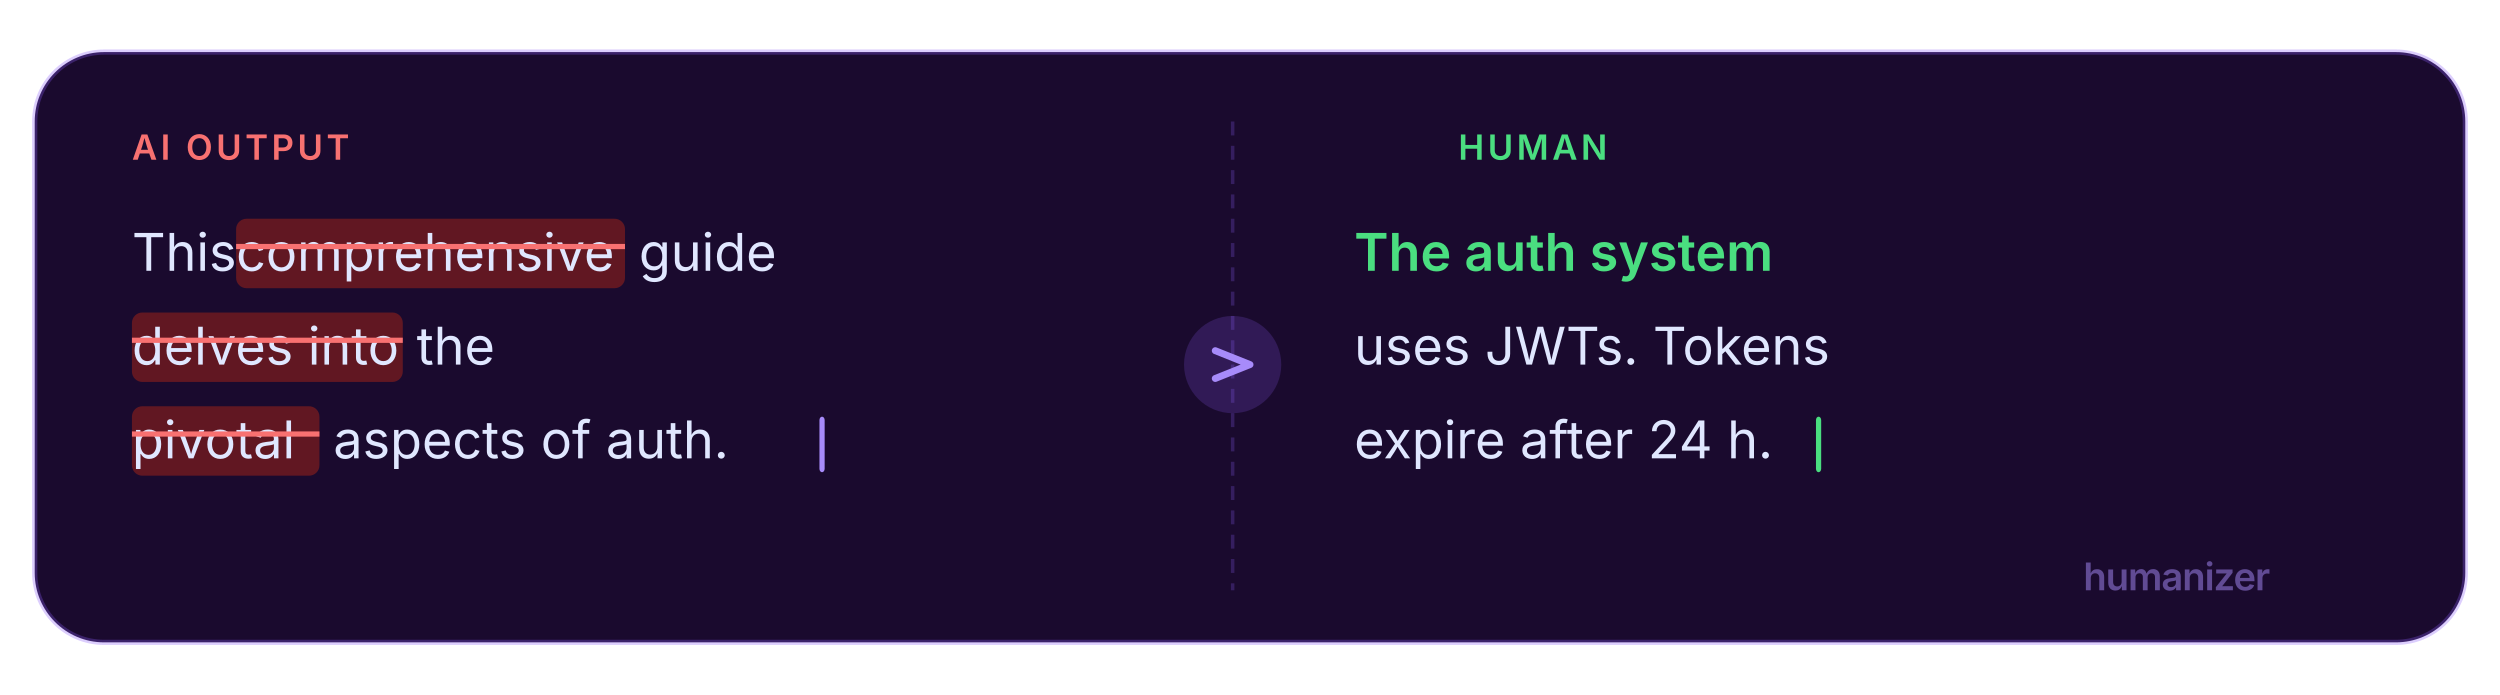
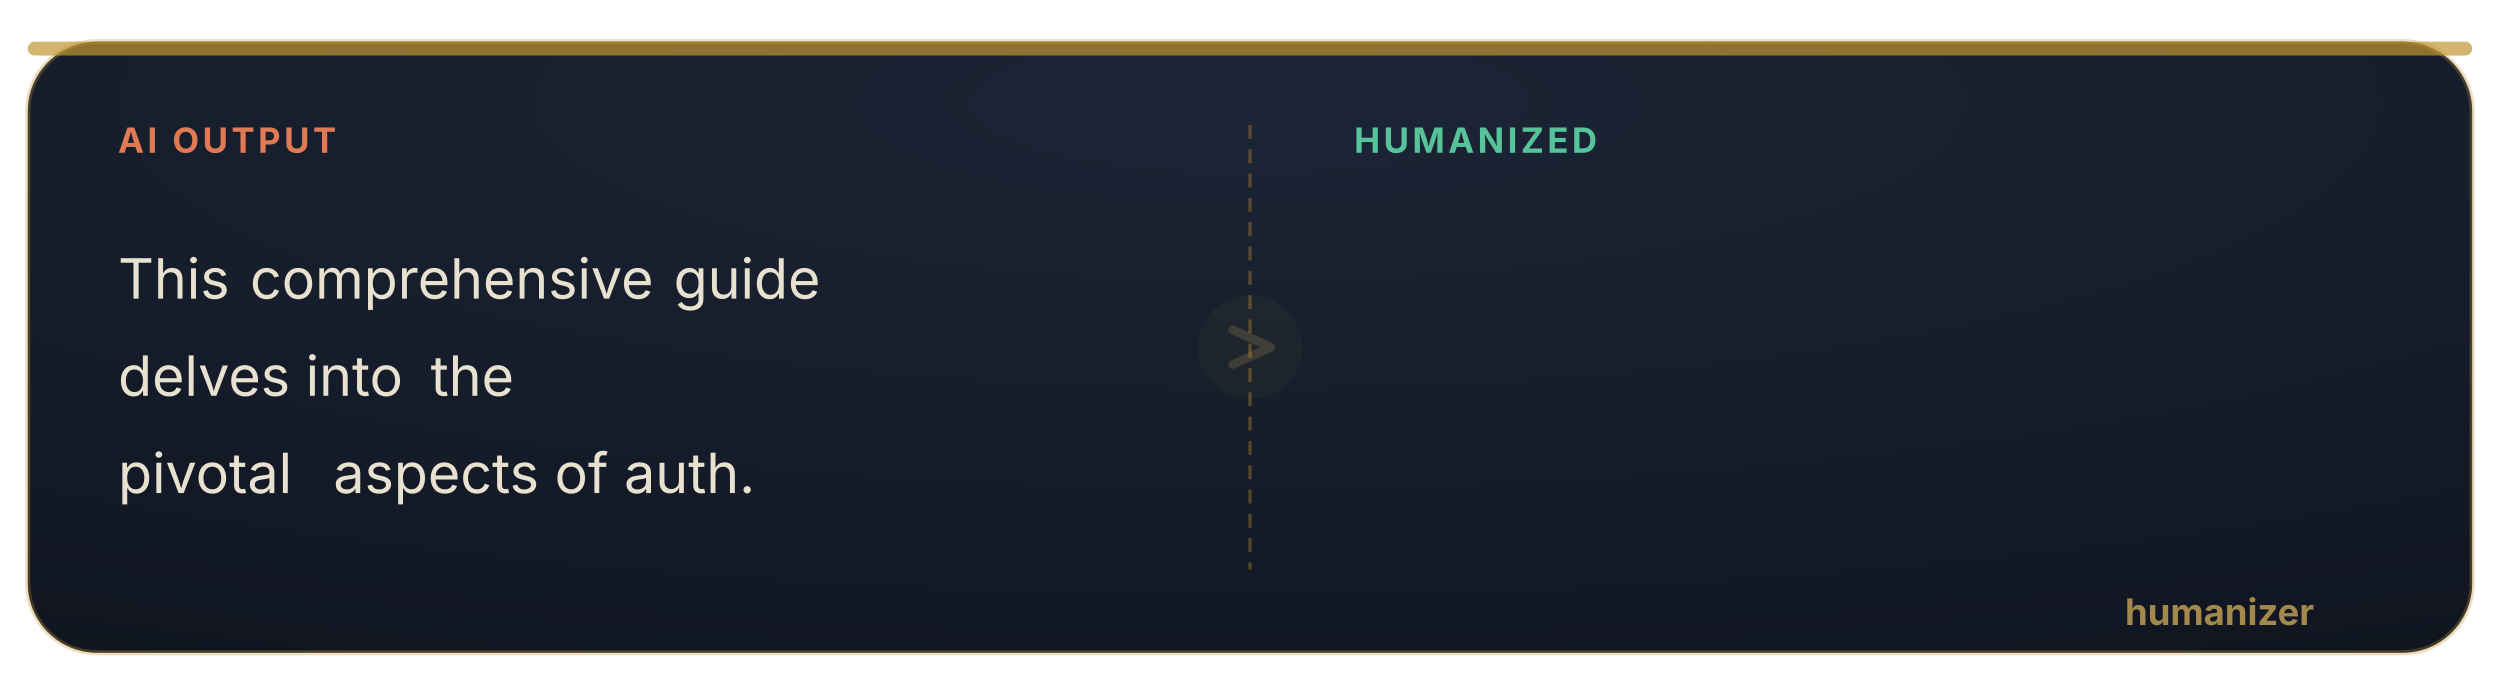
- <svg xmlns="http://www.w3.org/2000/svg" viewBox="0 0 720 200" fill="none">
-   <style>
-     @keyframes aiLabelIn {
-       0%,5%{ opacity:0; } 10%,65%{ opacity:1; } 75%,100%{ opacity:0; }
-     }
-     @keyframes humanLabelIn {
-       0%,68%{ opacity:0; } 75%,100%{ opacity:1; }
-     }
-     @keyframes cursorLife {
-       0%,33%{ opacity:1; } 34%,100%{ opacity:0; }
-     }
-     @keyframes badWord1 {
-       0%,33%{ fill:#e0e7ff; }
-       38%,52%{ fill:#f87171; }
-       54%,64%{ fill:#f87171; }
-       70%,100%{ fill:#f87171; opacity:0; }
-     }
-     @keyframes badWord2 {
-       0%,36%{ fill:#e0e7ff; }
-       42%,55%{ fill:#f87171; }
-       57%,66%{ fill:#f87171; }
-       72%,100%{ fill:#f87171; opacity:0; }
-     }
-     @keyframes badWord3 {
-       0%,39%{ fill:#e0e7ff; }
-       44%,58%{ fill:#f87171; }
-       60%,68%{ fill:#f87171; }
-       74%,100%{ fill:#f87171; opacity:0; }
-     }
-     @keyframes aiNeutral {
-       0%,60%{ opacity:1; } 68%,100%{ opacity:0; }
-     }
-     @keyframes strike1 {
-       0%,51%{ opacity:0; transform:scaleX(0); }
-       56%{ opacity:1; transform:scaleX(1); }
-       68%,100%{ opacity:0; }
-     }
-     @keyframes strike2 {
-       0%,53%{ opacity:0; transform:scaleX(0); }
-       58%{ opacity:1; transform:scaleX(1); }
-       69%,100%{ opacity:0; }
-     }
-     @keyframes strike3 {
-       0%,55%{ opacity:0; transform:scaleX(0); }
-       60%{ opacity:1; transform:scaleX(1); }
-       70%,100%{ opacity:0; }
-     }
-     @keyframes arrowPop {
-       0%,60%{ opacity:0.2; transform:scale(0.8); }
-       70%,100%{ opacity:1; transform:scale(1.15); }
-     }
-     @keyframes humanReveal {
-       0%,68%{ opacity:0; transform:translateY(6px); }
-       78%,100%{ opacity:1; transform:translateY(0); }
-     }
-     @keyframes humanCursor {
-       0%,74%{ opacity:0; }
-       75%,88%{ opacity:1; }
-       89%,94%{ opacity:0; }
-       95%,100%{ opacity:1; }
-     }
-     @keyframes highlight1 {
-       0%,35%{ opacity:0; } 40%,52%{ opacity:1; } 54%,100%{ opacity:0; }
-     }
-     @keyframes highlight2 {
-       0%,38%{ opacity:0; } 43%,55%{ opacity:1; } 57%,100%{ opacity:0; }
-     }
-     @keyframes highlight3 {
-       0%,41%{ opacity:0; } 46%,58%{ opacity:1; } 60%,100%{ opacity:0; }
-     }
- 
-     .ai-label    { animation: aiLabelIn    6s ease-in-out infinite; }
-     .human-label { animation: humanLabelIn 6s ease-in-out infinite; }
-     .cursor-ai   { animation: cursorLife   6s step-end infinite; }
-     .cursor-human{ animation: humanCursor  6s step-end infinite; }
-     .bw1         { animation: badWord1     6s ease-in-out infinite; }
-     .bw2         { animation: badWord2     6s ease-in-out infinite; }
-     .bw3         { animation: badWord3     6s ease-in-out infinite; }
-     .neutral     { animation: aiNeutral    6s ease-in-out infinite; }
-     .strike1     { animation: strike1      6s ease-out infinite; transform-origin: left center; }
-     .strike2     { animation: strike2      6s ease-out infinite; transform-origin: left center; }
-     .strike3     { animation: strike3      6s ease-out infinite; transform-origin: left center; }
-     .arrow       { animation: arrowPop     6s cubic-bezier(0.34,1.56,0.64,1) infinite; transform-origin: center; }
-     .clean-text  { animation: humanReveal  6s cubic-bezier(0.34,1.56,0.64,1) infinite; }
-     .hl1         { animation: highlight1   6s ease-in-out infinite; }
-     .hl2         { animation: highlight2   6s ease-in-out infinite; }
-     .hl3         { animation: highlight3   6s ease-in-out infinite; }
-   </style>
-   <rect x="10" y="15" width="700" height="170" rx="20" fill="#1a0a2e" stroke="#8b5cf6" stroke-width="1.5" stroke-opacity="0.3" />
-   <text class="ai-label" x="38" y="46" font-family="system-ui,-apple-system,sans-serif" font-size="10" font-weight="600" fill="#f87171" letter-spacing="1">AI OUTPUT</text>
-   <text class="human-label" x="420" y="46" font-family="system-ui,-apple-system,sans-serif" font-size="10" font-weight="600" fill="#4ade80" letter-spacing="1">HUMAN</text>
-   <text class="neutral" x="38" y="78" font-family="system-ui,-apple-system,sans-serif" font-size="15" fill="#e0e7ff">This</text>
-   <rect class="hl1" x="68" y="63" width="112" height="20" rx="3" fill="#7f1d1d" opacity="0.7" />
-   <text class="bw1" x="68" y="78" font-family="system-ui,-apple-system,sans-serif" font-size="15" fill="#e0e7ff">comprehensive</text>
-   <line class="strike1" x1="68" y1="71" x2="180" y2="71" stroke="#f87171" stroke-width="1.5" />
-   <text class="neutral" x="184" y="78" font-family="system-ui,-apple-system,sans-serif" font-size="15" fill="#e0e7ff">guide</text>
-   <rect class="hl2" x="38" y="90" width="78" height="20" rx="3" fill="#7f1d1d" opacity="0.7" />
-   <text class="bw2" x="38" y="105" font-family="system-ui,-apple-system,sans-serif" font-size="15" fill="#e0e7ff">delves into</text>
-   <line class="strike2" x1="38" y1="98" x2="116" y2="98" stroke="#f87171" stroke-width="1.5" />
-   <text class="neutral" x="120" y="105" font-family="system-ui,-apple-system,sans-serif" font-size="15" fill="#e0e7ff">the</text>
-   <rect class="hl3" x="38" y="117" width="54" height="20" rx="3" fill="#7f1d1d" opacity="0.7" />
-   <text class="bw3" x="38" y="132" font-family="system-ui,-apple-system,sans-serif" font-size="15" fill="#e0e7ff">pivotal</text>
-   <line class="strike3" x1="38" y1="125" x2="92" y2="125" stroke="#f87171" stroke-width="1.5" />
-   <text class="neutral" x="96" y="132" font-family="system-ui,-apple-system,sans-serif" font-size="15" fill="#e0e7ff">aspects of auth.</text>
-   <rect class="cursor-ai" x="236" y="120" width="1.5" height="16" rx="1" fill="#a78bfa" />
-   <line x1="355" y1="35" x2="355" y2="170" stroke="#8b5cf6" stroke-width="1" stroke-opacity="0.25" stroke-dasharray="4,3" />
-   <g class="arrow" transform="translate(355,105)">
-     <circle cx="0" cy="0" r="14" fill="#8b5cf6" opacity="0.2" />
-     <path d="M-5,-4 L5,0 L-5,4" stroke="#a78bfa" stroke-width="2" stroke-linecap="round" stroke-linejoin="round" fill="none" />
+ <svg xmlns="http://www.w3.org/2000/svg" viewBox="0 0 720 200" fill="none" role="img" aria-label="Before and after: three AI tells (comprehensive, delves into, pivotal) are flagged and struck, then replaced by clean human prose.">
+   <defs>
+     <radialGradient id="desk" cx="0.5" cy="0.1" r="1.1">
+       <stop offset="0" stop-color="#1c2536" />
+       <stop offset="1" stop-color="#0f141e" />
+     </radialGradient>
+     <clipPath id="revealD">
+       <rect x="384" y="62" width="0" height="90">
+         <animate attributeName="width" values="0;196" dur="0.9s" begin="1.65s" calcMode="spline" keySplines="0.16 1 0.3 1" fill="freeze" />
+       </rect>
+     </clipPath>
+   </defs>
+   <rect x="8" y="12" width="704" height="176" rx="20" fill="url(#desk)" stroke="#c0952f" stroke-opacity="0.3" stroke-width="1.5" />
+   <rect x="8" y="12" width="704" height="4" rx="2" fill="#c0952f" opacity="0.7" />
+   <text x="34" y="44" font-family="system-ui,-apple-system,sans-serif" font-size="10" font-weight="700" fill="#df7a54" letter-spacing="1">AI OUTPUT</text>
+   <text x="390" y="44" font-family="system-ui,-apple-system,sans-serif" font-size="10" font-weight="700" fill="#57c39a" letter-spacing="1">HUMANIZED</text>
+   <g>
+     <animate attributeName="opacity" values="1;0.4" dur="0.5s" begin="1.6s" calcMode="spline" keySplines="0.4 0 0.2 1" fill="freeze" />
+     <g fill="#4a2418" opacity="0">
+       <animate attributeName="opacity" values="0;0.7" dur="0.3s" begin="0.4s" fill="freeze" />
+       <rect x="70" y="70" width="120" height="22" rx="3" />
+       <rect x="32" y="98" width="88" height="22" rx="3" />
+       <rect x="32" y="126" width="58" height="22" rx="3" />
+     </g>
+     <text x="34" y="86" font-family="system-ui,-apple-system,sans-serif" font-size="16" fill="#e8e1cf">This</text>
+     <text x="72" y="86" font-family="system-ui,-apple-system,sans-serif" font-size="16" fill="#e8e1cf">comprehensive<animate attributeName="fill" values="#e8e1cf;#df7a54" dur="0.3s" begin="0.4s" fill="freeze" />
+     </text>
+     <text x="194" y="86" font-family="system-ui,-apple-system,sans-serif" font-size="16" fill="#e8e1cf">guide</text>
+     <line x1="72" y1="79" x2="186" y2="79" stroke="#df7a54" stroke-width="2" stroke-dasharray="114" stroke-dashoffset="114">
+       <animate attributeName="stroke-dashoffset" values="114;0" dur="0.35s" begin="0.95s" calcMode="spline" keySplines="0.16 1 0.3 1" fill="freeze" />
+     </line>
+     <text x="34" y="114" font-family="system-ui,-apple-system,sans-serif" font-size="16" fill="#e8e1cf">delves into<animate attributeName="fill" values="#e8e1cf;#df7a54" dur="0.3s" begin="0.5s" fill="freeze" />
+     </text>
+     <text x="124" y="114" font-family="system-ui,-apple-system,sans-serif" font-size="16" fill="#e8e1cf">the</text>
+     <line x1="34" y1="107" x2="120" y2="107" stroke="#df7a54" stroke-width="2" stroke-dasharray="86" stroke-dashoffset="86">
+       <animate attributeName="stroke-dashoffset" values="86;0" dur="0.35s" begin="1.05s" calcMode="spline" keySplines="0.16 1 0.3 1" fill="freeze" />
+     </line>
+     <text x="34" y="142" font-family="system-ui,-apple-system,sans-serif" font-size="16" fill="#e8e1cf">pivotal<animate attributeName="fill" values="#e8e1cf;#df7a54" dur="0.3s" begin="0.6s" fill="freeze" />
+     </text>
+     <text x="96" y="142" font-family="system-ui,-apple-system,sans-serif" font-size="16" fill="#e8e1cf">aspects of auth.</text>
+     <line x1="34" y1="135" x2="92" y2="135" stroke="#df7a54" stroke-width="2" stroke-dasharray="58" stroke-dashoffset="58">
+       <animate attributeName="stroke-dashoffset" values="58;0" dur="0.35s" begin="1.15s" calcMode="spline" keySplines="0.16 1 0.3 1" fill="freeze" />
+     </line>
  </g>
-   <g class="clean-text">
-     <text x="390" y="78" font-family="system-ui,-apple-system,sans-serif" font-size="15" fill="#4ade80" font-weight="600">The auth system</text>
-     <text x="390" y="105" font-family="system-ui,-apple-system,sans-serif" font-size="15" fill="#e0e7ff">uses JWTs. Tokens</text>
-     <text x="390" y="132" font-family="system-ui,-apple-system,sans-serif" font-size="15" fill="#e0e7ff">expire after 24 h.</text>
-     <rect class="cursor-human" x="523" y="120" width="1.5" height="16" rx="1" fill="#4ade80" />
+   <line x1="360" y1="36" x2="360" y2="164" stroke="#c0952f" stroke-width="1" stroke-opacity="0.35" stroke-dasharray="4,3" />
+   <g transform="translate(360,100)" opacity="0.2">
+     <animate attributeName="opacity" values="0.2;1" dur="0.5s" begin="1.45s" calcMode="spline" keySplines="0.34 1.56 0.64 1" fill="freeze" />
+     <circle cx="0" cy="0" r="15" fill="#c0952f" opacity="0.22" />
+     <path d="M-5,-5 L6,0 L-5,5" stroke="#e0b85e" stroke-width="2.5" stroke-linecap="round" stroke-linejoin="round" fill="none" />
  </g>
-   <text x="600" y="170" font-family="system-ui,-apple-system,sans-serif" font-size="11" fill="#a78bfa" opacity="0.5" font-weight="600" letter-spacing="-0.3">humanizer</text>
+   <g clip-path="url(#revealD)">
+     <text x="390" y="86" font-family="system-ui,-apple-system,sans-serif" font-size="16" font-weight="700" fill="#57c39a">The auth system</text>
+     <text x="390" y="114" font-family="system-ui,-apple-system,sans-serif" font-size="16" fill="#e8e1cf">uses JWTs. Tokens</text>
+     <text x="390" y="142" font-family="system-ui,-apple-system,sans-serif" font-size="16" fill="#e8e1cf">expire after 15 min.</text>
+   </g>
+   <rect x="556" y="130" width="2" height="16" rx="1" fill="#57c39a" opacity="0">
+     <animate attributeName="opacity" values="0;1;0;1;0;1;1" keyTimes="0;0.63;0.69;0.75;0.81;0.87;1" dur="4s" fill="freeze" />
+   </rect>
+   <text x="612" y="180" font-family="system-ui,-apple-system,sans-serif" font-size="10.5" font-weight="700" fill="#e0b85e" opacity="0.7">humanizer</text>
</svg>
